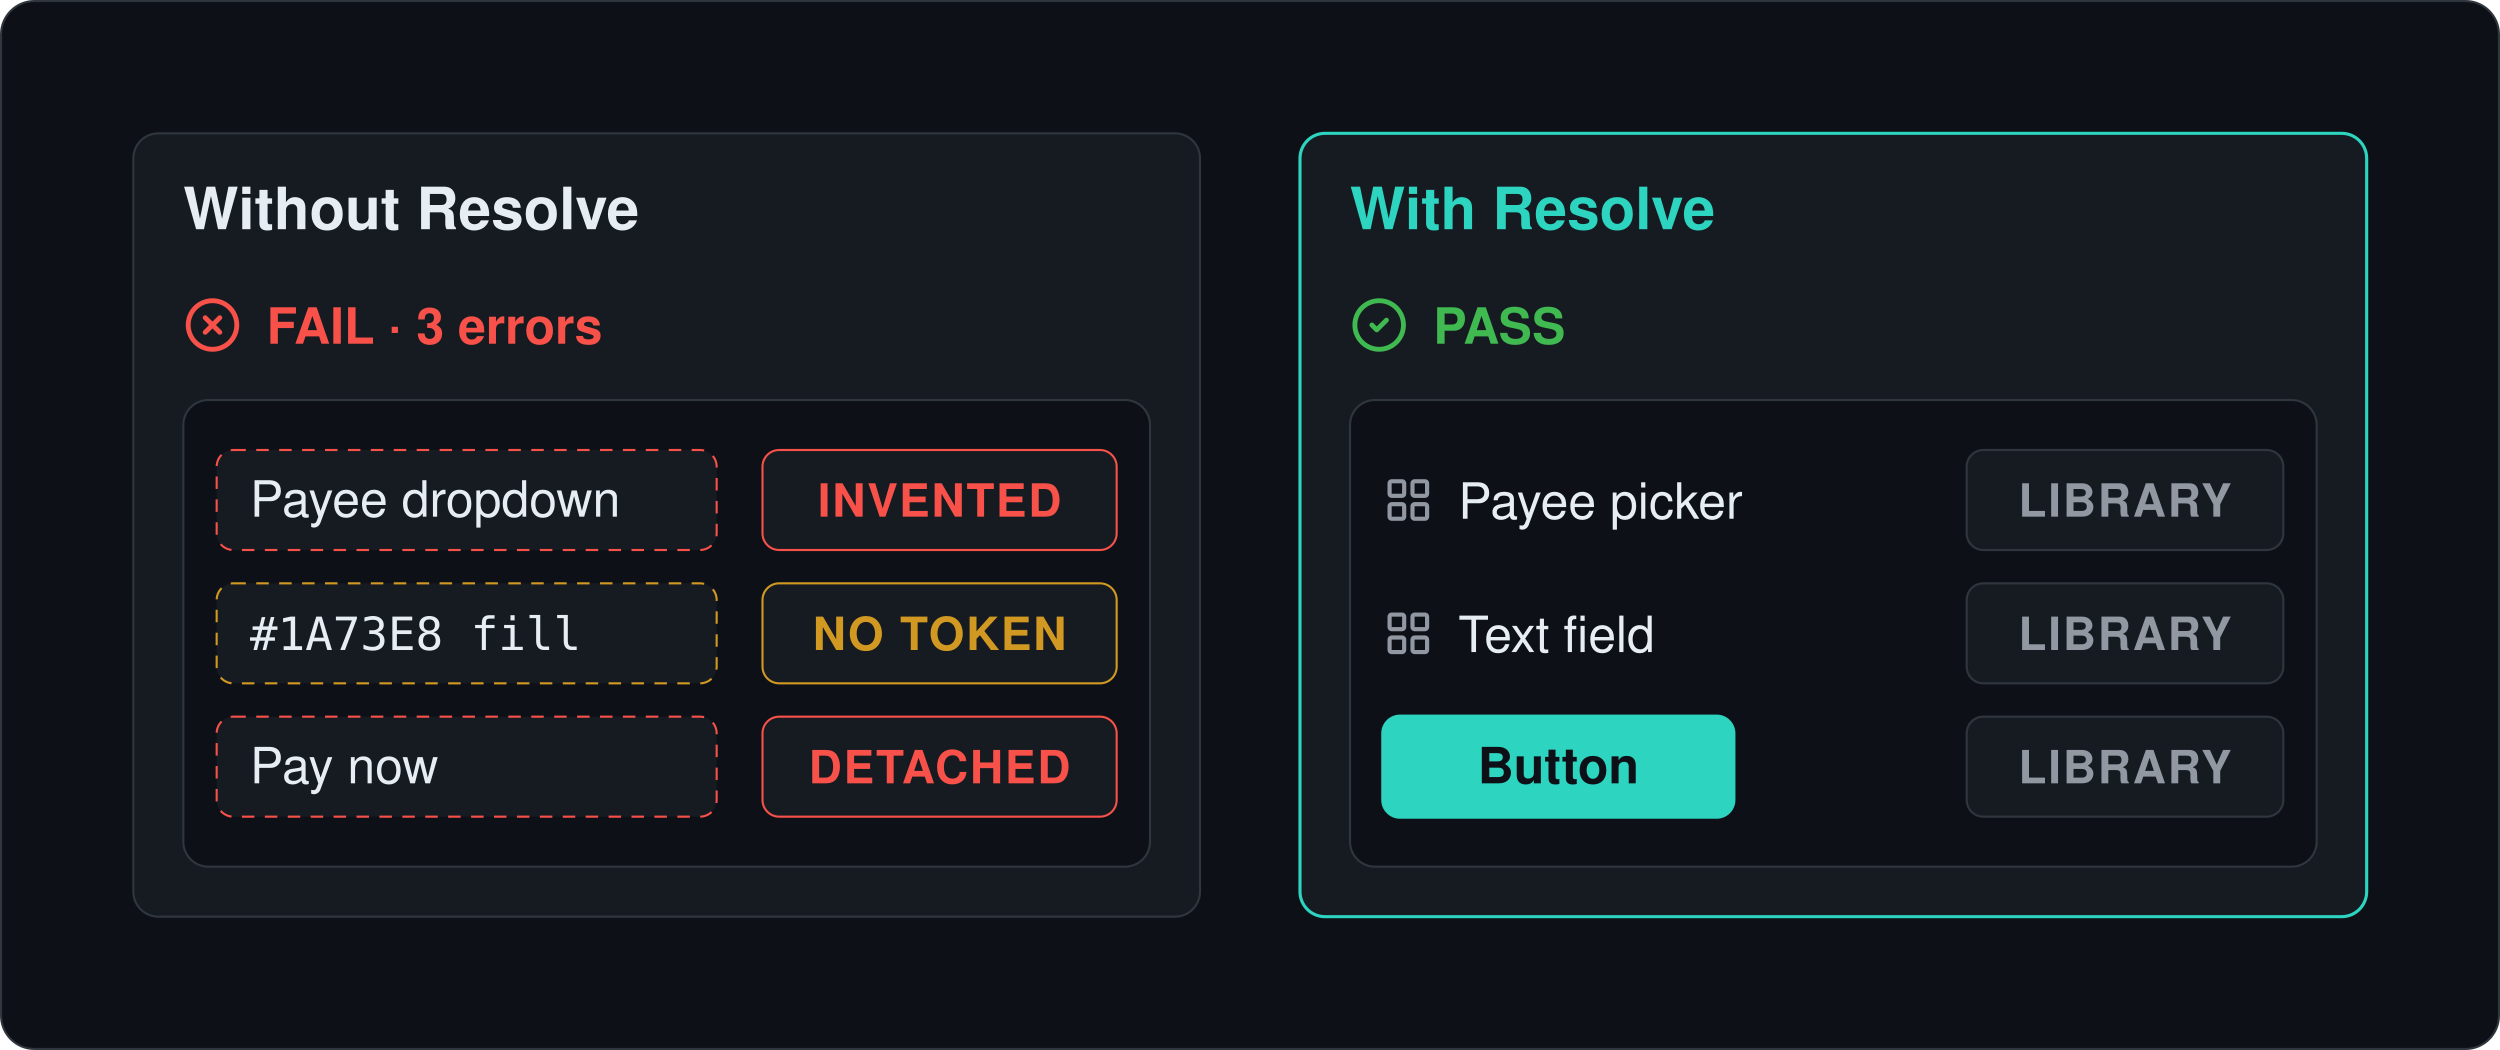
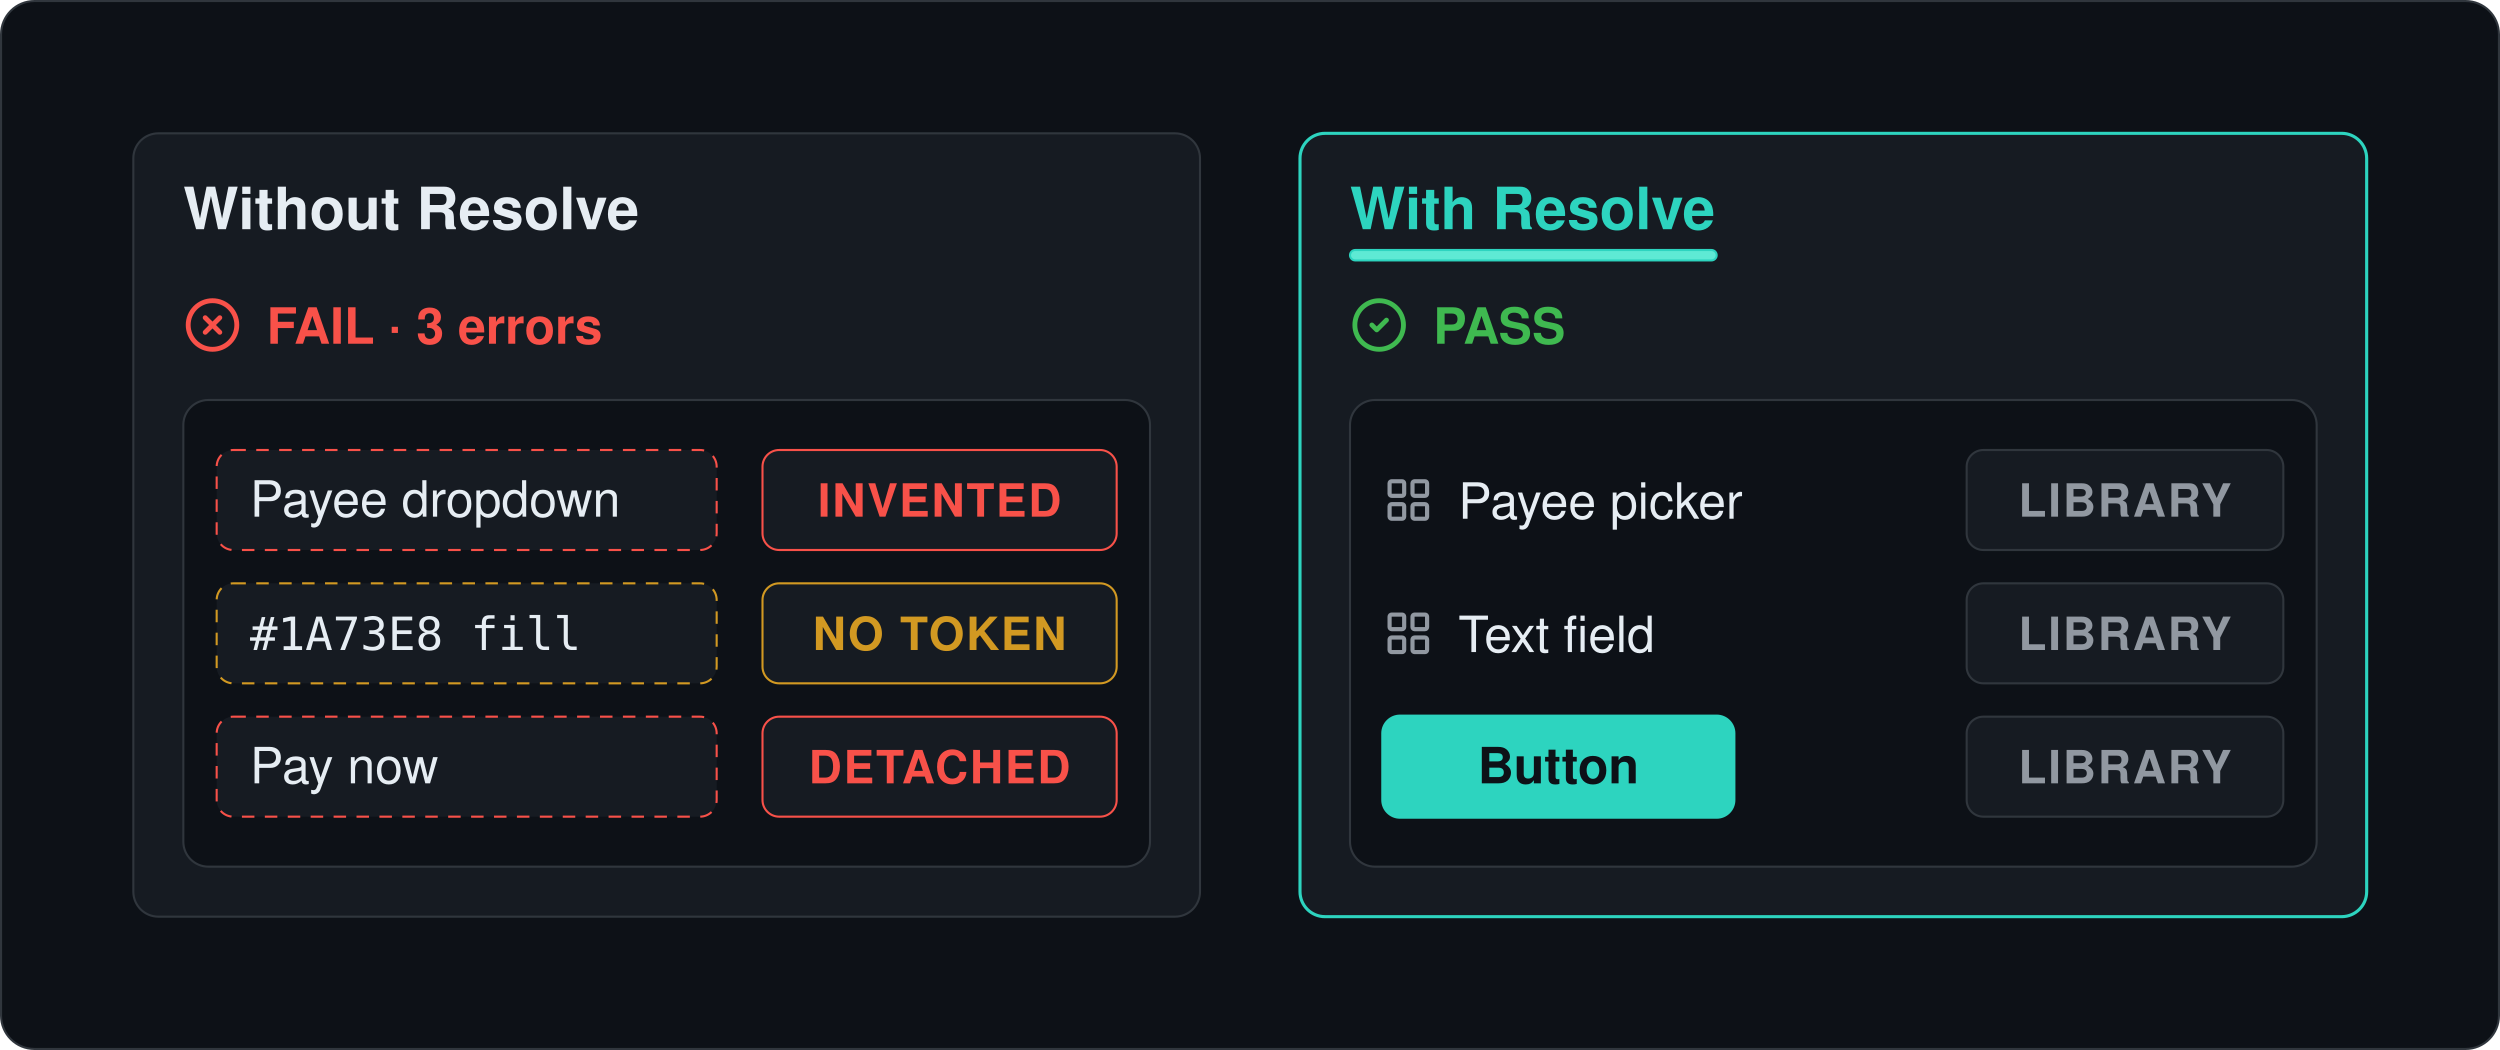
<svg xmlns="http://www.w3.org/2000/svg" width="1200" height="504" viewBox="0 0 1200 504" role="img" aria-labelledby="t d">
  <rect x="0.5" y="0.5" width="1199" height="503" rx="16" fill="#0D1117" stroke="#30363D" stroke-width="1" />
  <rect x="64" y="64" width="512" height="376" rx="12" fill="#161B22" stroke="#30363D" stroke-width="1" />
  <text x="88" y="110" font-family="-apple-system,'Segoe UI',Helvetica,Arial,sans-serif" font-size="28" font-weight="600" fill="#E6EDF3" text-anchor="start">Without Resolve</text>
  <g transform="translate(88 142) scale(1.166667)" fill="none" stroke="#F85149" stroke-width="2" stroke-linecap="round" stroke-linejoin="round">
    <circle cx="12" cy="12" r="10" />
    <path d="m15 9-6 6" />
    <path d="m9 9 6 6" />
  </g>
  <text x="128" y="165" font-family="-apple-system,'Segoe UI',Helvetica,Arial,sans-serif" font-size="24" font-weight="600" fill="#F85149" text-anchor="start">FAIL · 3 errors</text>
  <rect x="88" y="192" width="464" height="224" rx="12" fill="#0D1117" stroke="#30363D" stroke-width="1" />
  <rect x="104" y="216" width="240" height="48" rx="8" fill="#161B22" stroke="#F85149" stroke-width="1" stroke-dasharray="6 5" />
  <text x="120" y="248" font-family="-apple-system,'Segoe UI',Helvetica,Arial,sans-serif" font-size="24" font-weight="400" fill="#E6EDF3" text-anchor="start">Payee dropdown</text>
  <rect x="366" y="216" width="170" height="48" rx="8" fill="#161B22" stroke="#F85149" stroke-width="1" />
  <text x="451.0" y="248" font-family="-apple-system,'Segoe UI',Helvetica,Arial,sans-serif" font-size="22" font-weight="600" fill="#F85149" text-anchor="middle" letter-spacing="0.04em">INVENTED</text>
  <rect x="104" y="280" width="240" height="48" rx="8" fill="#161B22" stroke="#D29922" stroke-width="1" stroke-dasharray="6 5" />
  <text x="120" y="312" font-family="ui-monospace,SFMono-Regular,Menlo,monospace" font-size="22" font-weight="400" fill="#E6EDF3" text-anchor="start">#1A73E8 fill</text>
  <rect x="366" y="280" width="170" height="48" rx="8" fill="#161B22" stroke="#D29922" stroke-width="1" />
  <text x="451.0" y="312" font-family="-apple-system,'Segoe UI',Helvetica,Arial,sans-serif" font-size="22" font-weight="600" fill="#D29922" text-anchor="middle" letter-spacing="0.04em">NO TOKEN</text>
  <rect x="104" y="344" width="240" height="48" rx="8" fill="#161B22" stroke="#F85149" stroke-width="1" stroke-dasharray="6 5" />
  <text x="120" y="376" font-family="-apple-system,'Segoe UI',Helvetica,Arial,sans-serif" font-size="24" font-weight="400" fill="#E6EDF3" text-anchor="start">Pay now</text>
  <rect x="366" y="344" width="170" height="48" rx="8" fill="#161B22" stroke="#F85149" stroke-width="1" />
  <text x="451.0" y="376" font-family="-apple-system,'Segoe UI',Helvetica,Arial,sans-serif" font-size="22" font-weight="600" fill="#F85149" text-anchor="middle" letter-spacing="0.04em">DETACHED</text>
  <rect x="624" y="64" width="512" height="376" rx="12" fill="#161B22" stroke="#2DD4BF" stroke-width="1.5" />
  <text x="648" y="110" font-family="-apple-system,'Segoe UI',Helvetica,Arial,sans-serif" font-size="28" font-weight="600" fill="#2DD4BF" text-anchor="start">With Resolve</text>
+   <rect x="648" y="120" width="176" height="5" rx="2.5" fill="#5EEAD4" stroke="#2DD4BF" stroke-width="1" />
  <g transform="translate(648 142) scale(1.166667)" fill="none" stroke="#3FB950" stroke-width="2" stroke-linecap="round" stroke-linejoin="round">
    <circle cx="12" cy="12" r="10" />
    <path d="m9 12 2 2 4-4" />
  </g>
  <text x="688" y="165" font-family="-apple-system,'Segoe UI',Helvetica,Arial,sans-serif" font-size="24" font-weight="700" fill="#3FB950" text-anchor="start">PASS</text>
  <rect x="648" y="192" width="464" height="224" rx="12" fill="#0D1117" stroke="#30363D" stroke-width="1" />
  <g transform="translate(664 228) scale(1.0)" fill="none" stroke="#9198A1" stroke-width="2" stroke-linecap="round" stroke-linejoin="round">
    <rect width="7" height="7" x="3" y="3" rx="1" />
    <rect width="7" height="7" x="14" y="3" rx="1" />
    <rect width="7" height="7" x="14" y="14" rx="1" />
    <rect width="7" height="7" x="3" y="14" rx="1" />
  </g>
  <text x="700" y="249" font-family="-apple-system,'Segoe UI',Helvetica,Arial,sans-serif" font-size="24" font-weight="400" fill="#E6EDF3" text-anchor="start">Payee picker</text>
  <rect x="944" y="216" width="152" height="48" rx="8" fill="#161B22" stroke="#30363D" stroke-width="1" />
  <text x="1020.0" y="248" font-family="-apple-system,'Segoe UI',Helvetica,Arial,sans-serif" font-size="22" font-weight="600" fill="#9198A1" text-anchor="middle" letter-spacing="0.04em">LIBRARY</text>
  <g transform="translate(664 292) scale(1.0)" fill="none" stroke="#9198A1" stroke-width="2" stroke-linecap="round" stroke-linejoin="round">
    <rect width="7" height="7" x="3" y="3" rx="1" />
    <rect width="7" height="7" x="14" y="3" rx="1" />
    <rect width="7" height="7" x="14" y="14" rx="1" />
    <rect width="7" height="7" x="3" y="14" rx="1" />
  </g>
  <text x="700" y="313" font-family="-apple-system,'Segoe UI',Helvetica,Arial,sans-serif" font-size="24" font-weight="400" fill="#E6EDF3" text-anchor="start">Text field</text>
  <rect x="944" y="280" width="152" height="48" rx="8" fill="#161B22" stroke="#30363D" stroke-width="1" />
  <text x="1020.0" y="312" font-family="-apple-system,'Segoe UI',Helvetica,Arial,sans-serif" font-size="22" font-weight="600" fill="#9198A1" text-anchor="middle" letter-spacing="0.04em">LIBRARY</text>
  <rect x="664" y="344" width="168" height="48" rx="8" fill="#2DD4BF" stroke="#2DD4BF" stroke-width="2" />
  <text x="748" y="376" font-family="-apple-system,'Segoe UI',Helvetica,Arial,sans-serif" font-size="24" font-weight="600" fill="#0D1117" text-anchor="middle">Button</text>
  <rect x="944" y="344" width="152" height="48" rx="8" fill="#161B22" stroke="#30363D" stroke-width="1" />
  <text x="1020.0" y="376" font-family="-apple-system,'Segoe UI',Helvetica,Arial,sans-serif" font-size="22" font-weight="600" fill="#9198A1" text-anchor="middle" letter-spacing="0.04em">LIBRARY</text>
</svg>
